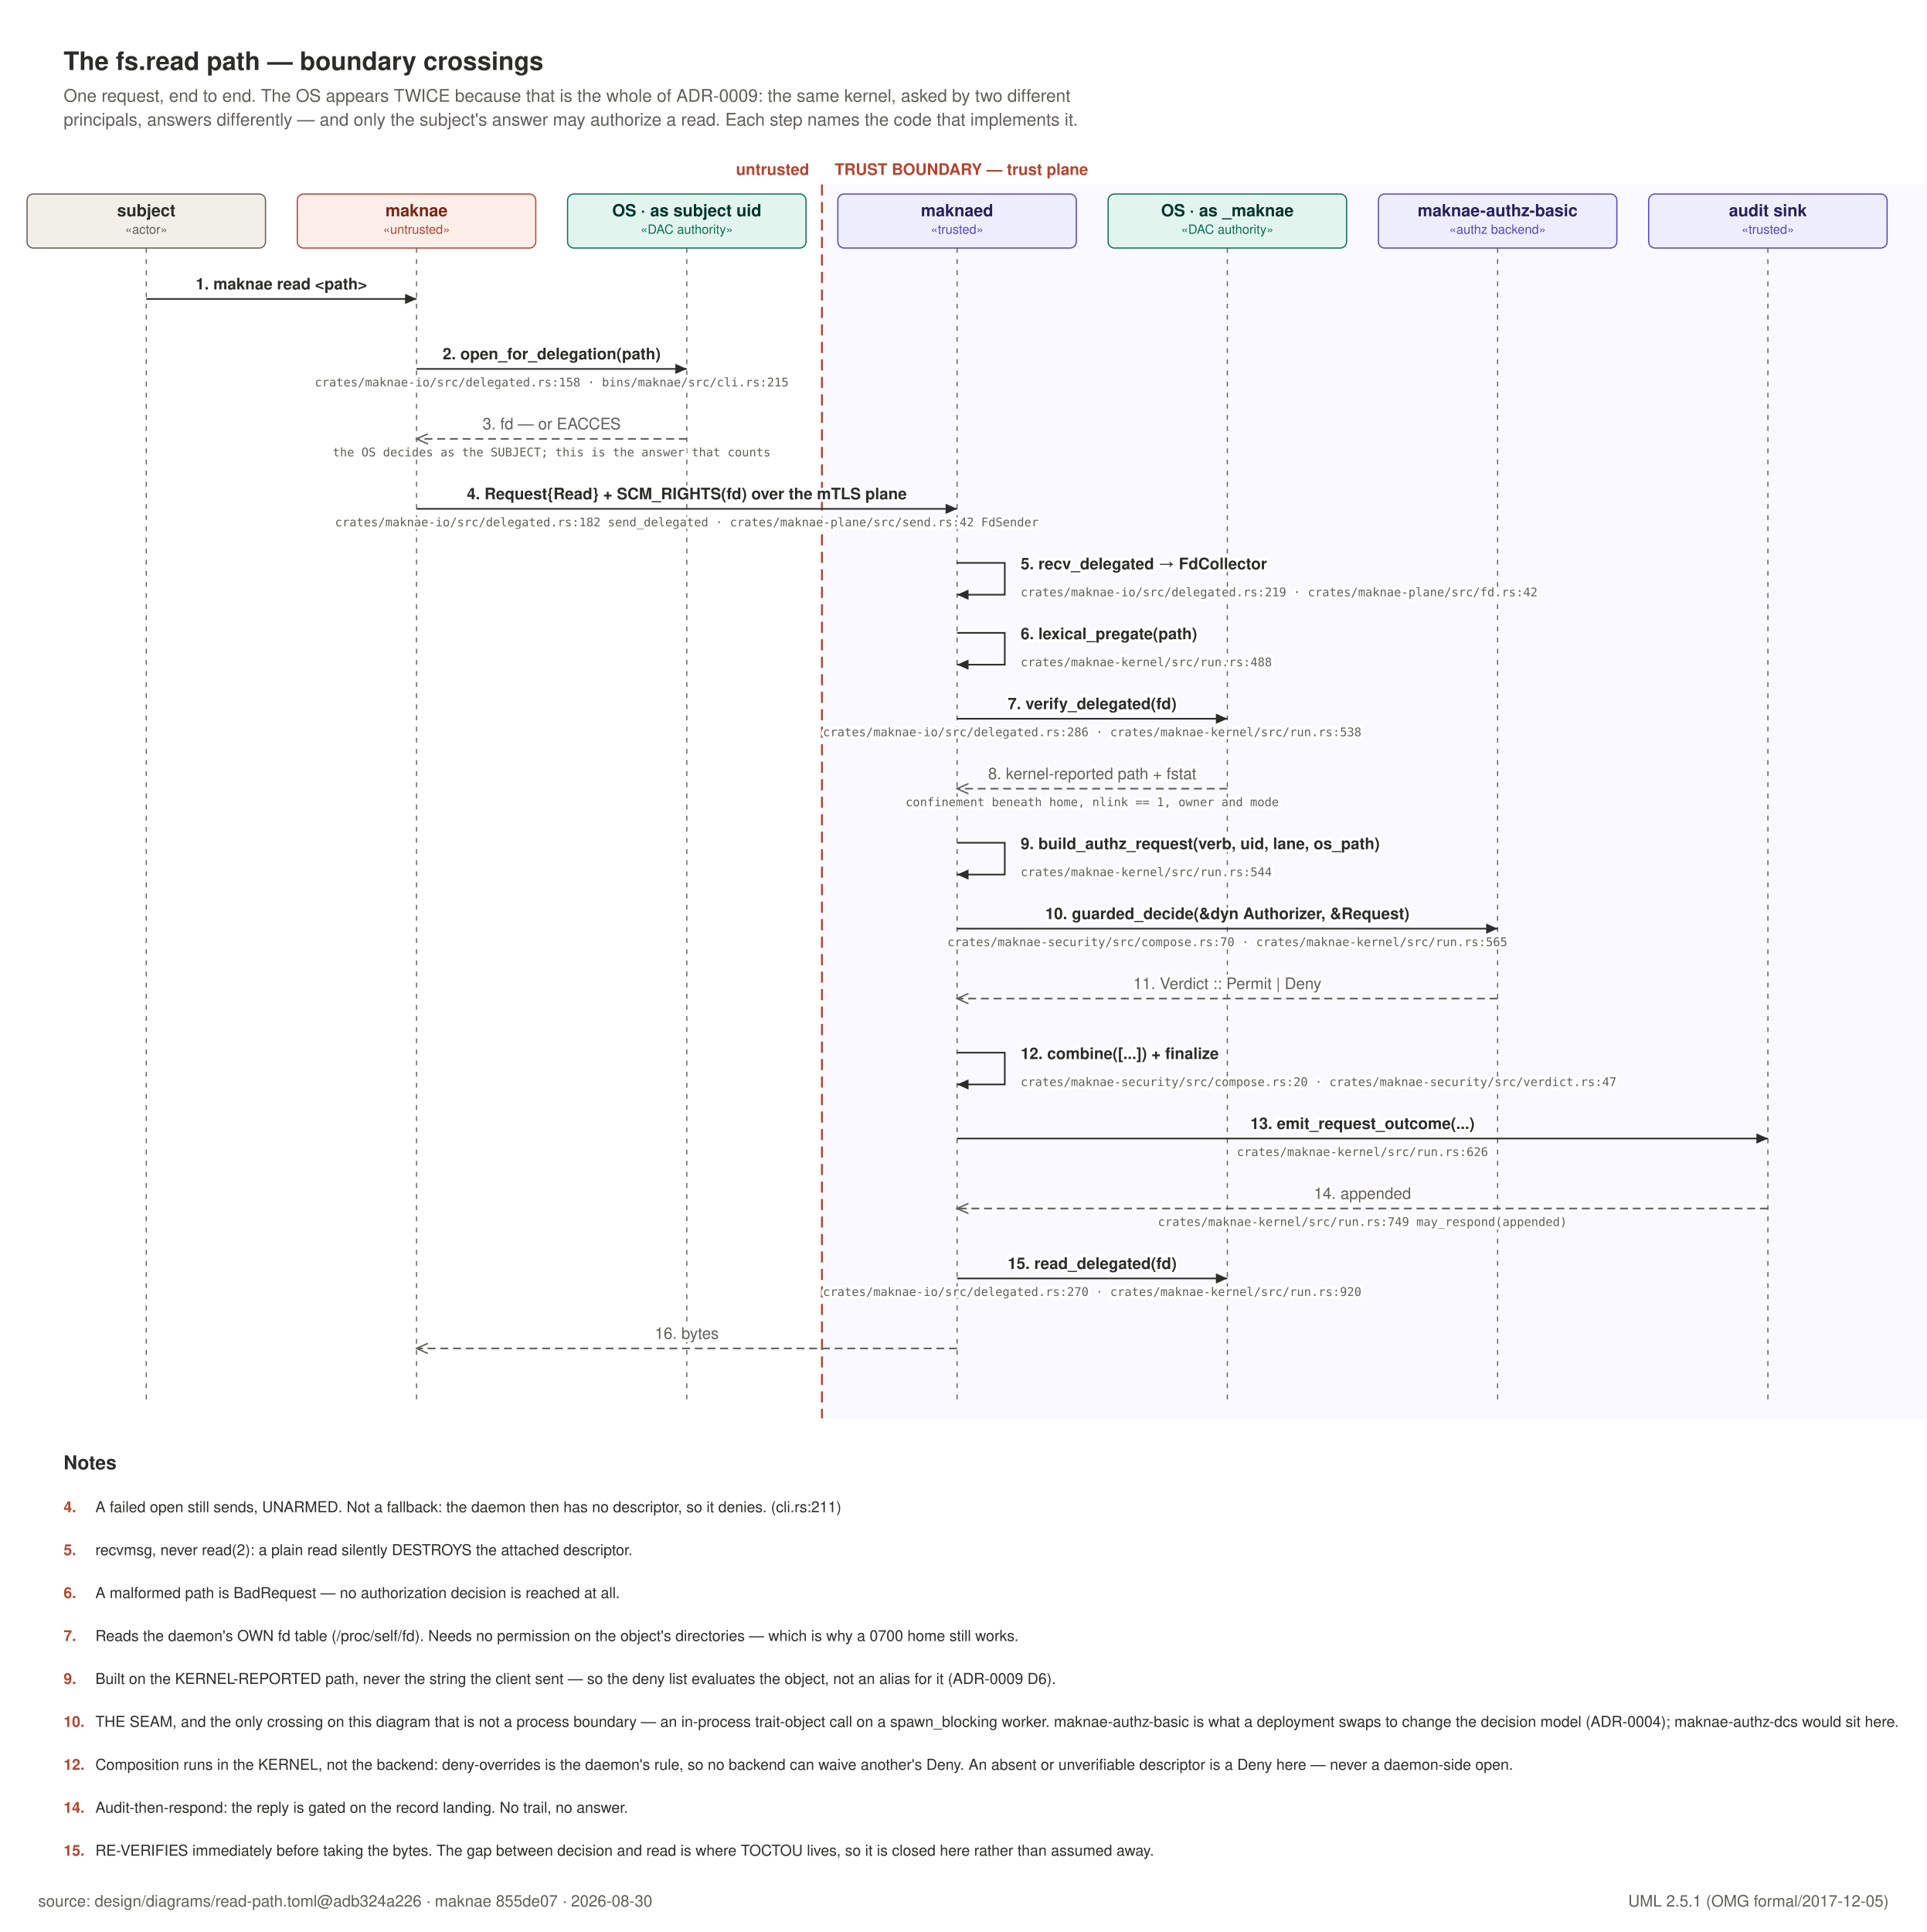
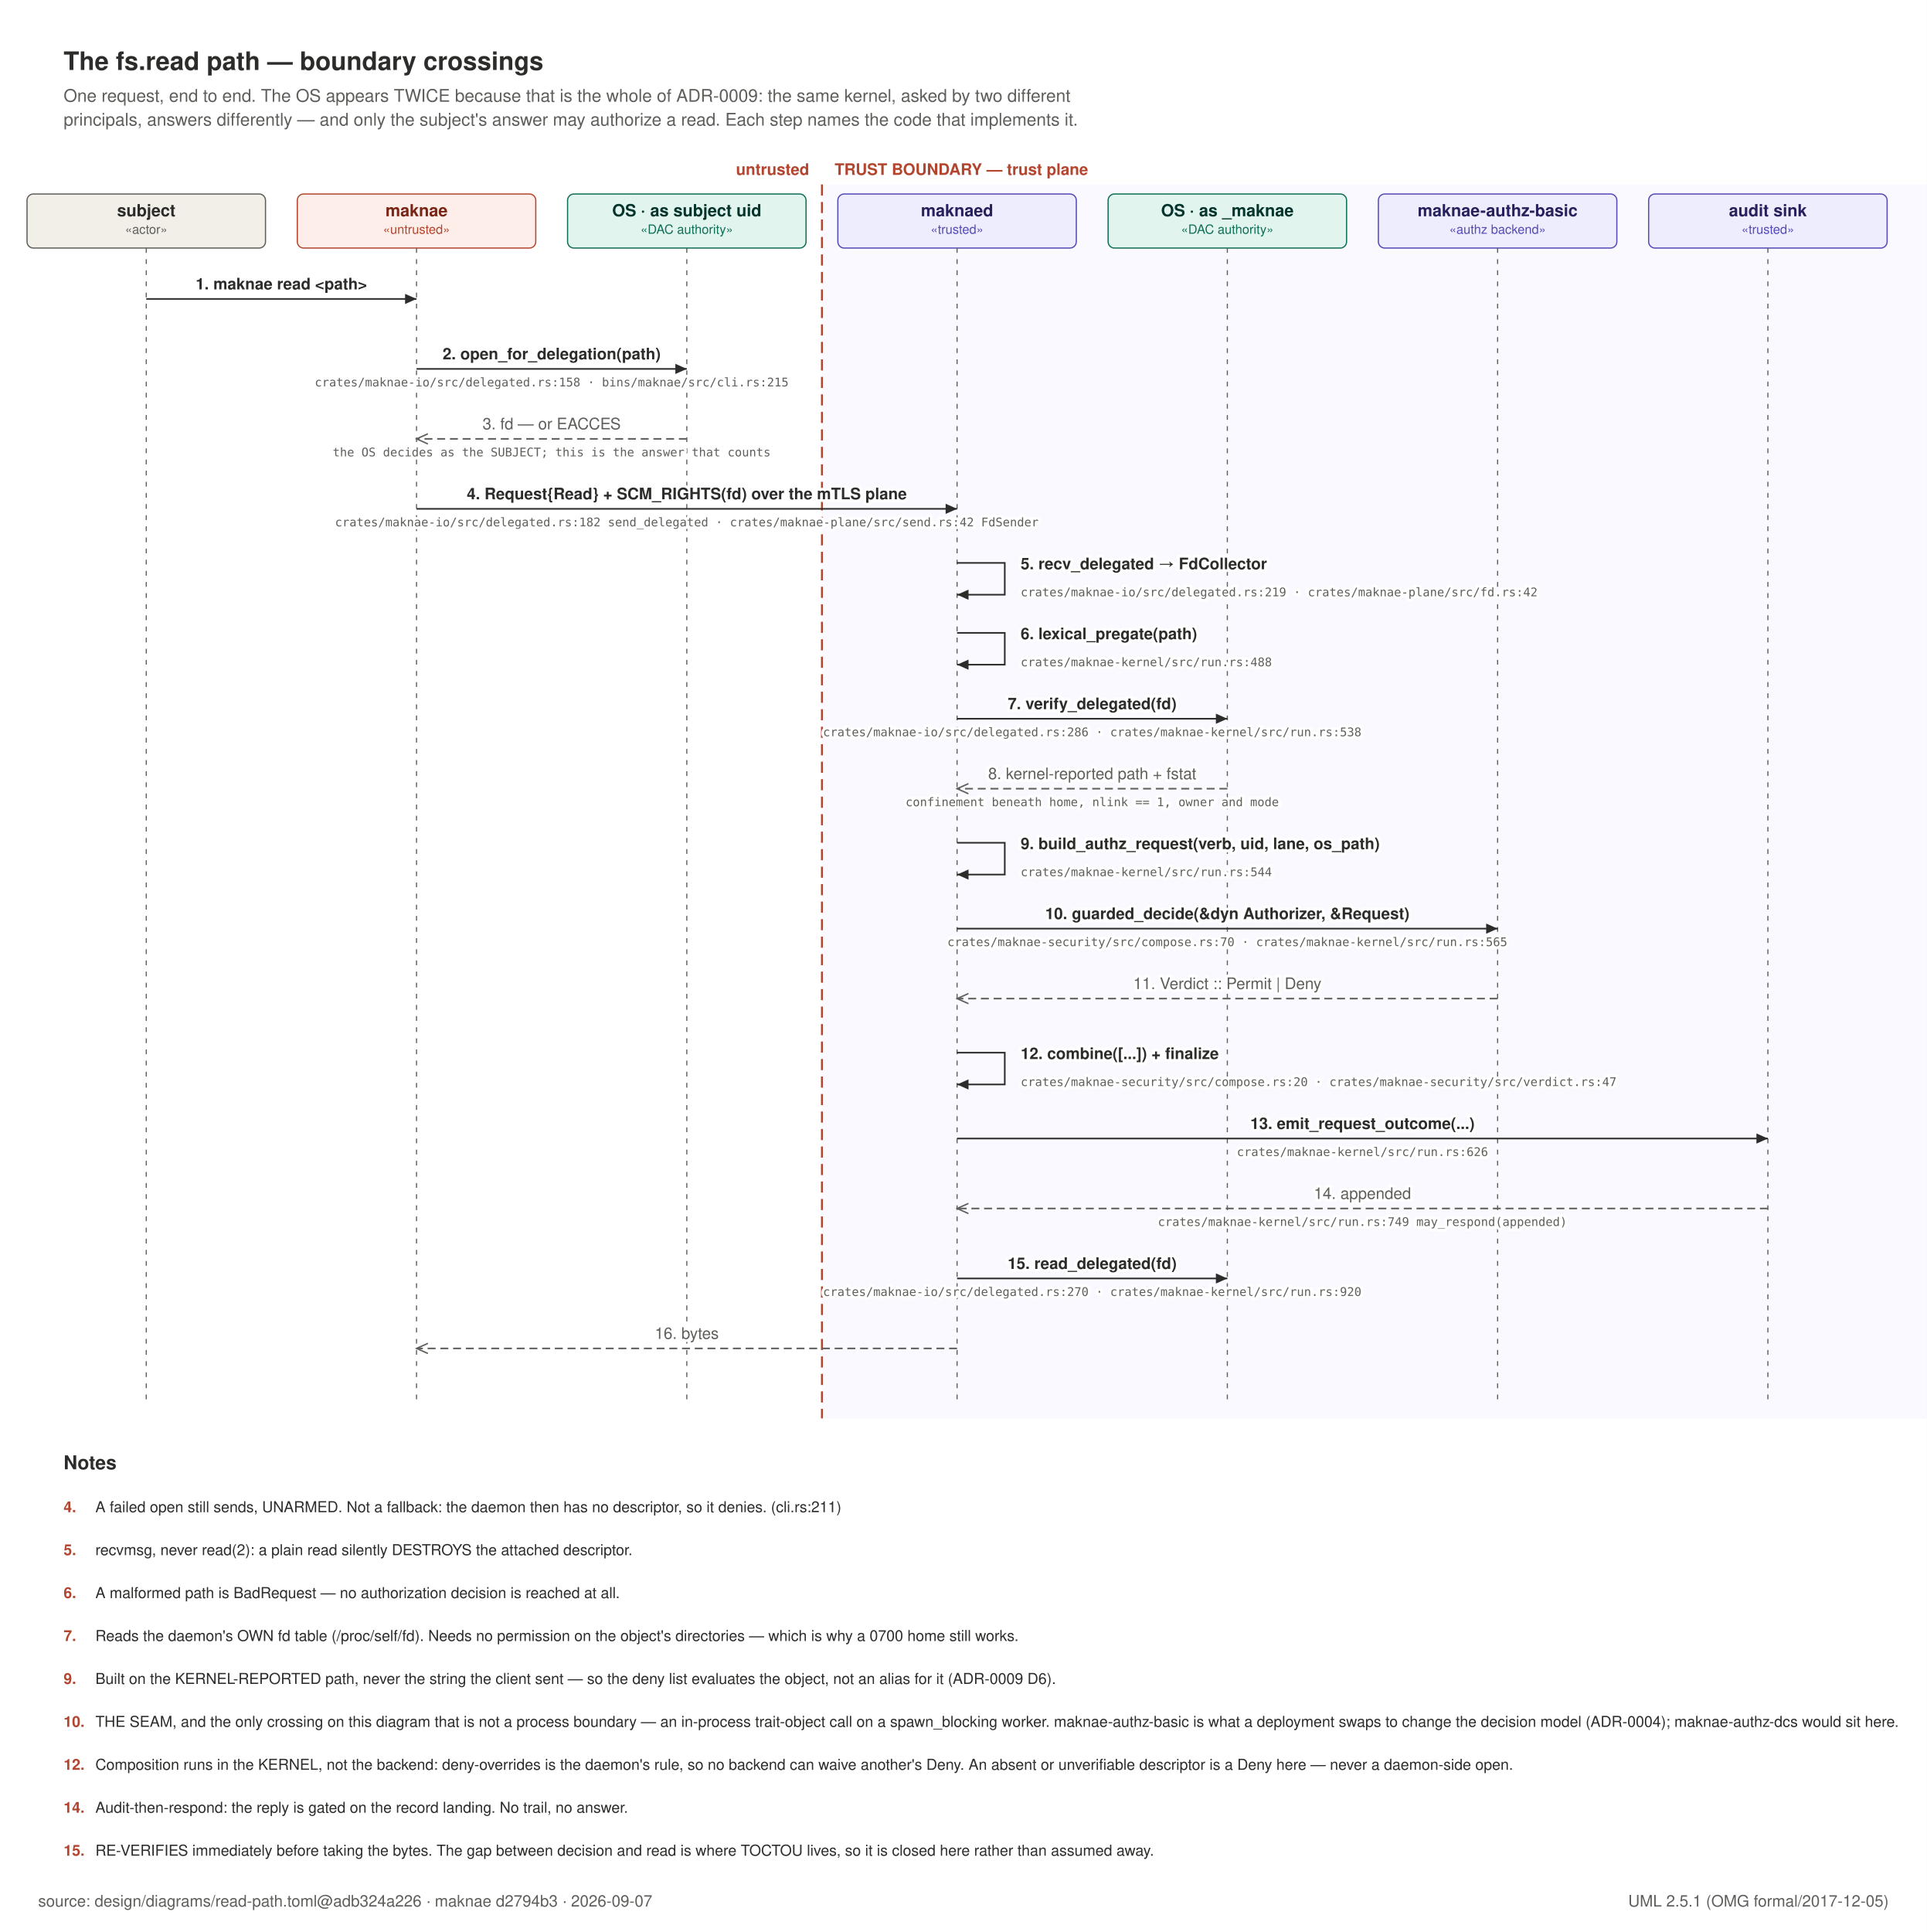
<svg xmlns="http://www.w3.org/2000/svg" width="1212" height="1215" viewBox="0 0 1212 1215" role="img">
  <rect x="0" y="0" width="1212" height="1215" fill="#FFFFFF" />
  <text x="40" y="44" text-anchor="start" font-family="Helvetica, Arial, sans-serif" font-size="16" font-weight="600" fill="#2C2C2A">The fs.read path — boundary crossings</text>
  <text x="40" y="64" text-anchor="start" font-family="Helvetica, Arial, sans-serif" font-size="11" font-weight="400" fill="#5F5E5A">One request, end to end. The OS appears TWICE because that is the whole of ADR-0009: the same kernel, asked by two different</text>
  <text x="40" y="79" text-anchor="start" font-family="Helvetica, Arial, sans-serif" font-size="11" font-weight="400" fill="#5F5E5A">principals, answers differently — and only the subject's answer may authorize a read. Each step names the code that implements it.</text>
  <defs>
    <marker id="call" viewBox="0 0 10 10" refX="9" refY="5" markerWidth="8" markerHeight="8" orient="auto-start-reverse">
      <path d="M 0 1 L 9 5 L 0 9 z" fill="#2C2C2A" />
    </marker>
    <marker id="rep" viewBox="0 0 10 10" refX="9" refY="5" markerWidth="8" markerHeight="8" orient="auto-start-reverse">
      <path d="M 0 1 L 9 5 L 0 9" fill="none" stroke="#5F5E5A" stroke-width="1.1" />
    </marker>
  </defs>
  <rect x="517.0" y="116" width="695.0" height="776" fill="#EEEDFE" opacity="0.35" />
  <line x1="517.0" y1="116" x2="517.0" y2="892" stroke="#B3452F" stroke-width="1.2" stroke-dasharray="7 4" />
  <text x="509.0" y="110" text-anchor="end" font-family="Helvetica, Arial, sans-serif" font-size="10" font-weight="600" fill="#B3452F">untrusted</text>
  <text x="525.0" y="110" text-anchor="start" font-family="Helvetica, Arial, sans-serif" font-size="10" font-weight="600" fill="#B3452F">TRUST BOUNDARY — trust plane</text>
  <rect x="17.0" y="122" width="150" height="34" rx="4" fill="#F1EFE8" stroke="#5F5E5A" stroke-width="0.75" />
  <text x="92" y="136" text-anchor="middle" font-family="Helvetica, Arial, sans-serif" font-size="10.5" font-weight="600" fill="#2C2C2A">subject</text>
  <text x="92" y="147" text-anchor="middle" font-family="Helvetica, Arial, sans-serif" font-size="8" font-weight="400" fill="#5F5E5A">«actor»</text>
  <line x1="92" y1="156" x2="92" y2="880" stroke="#5F5E5A" stroke-width="0.7" stroke-dasharray="3 4" />
  <rect x="187.0" y="122" width="150" height="34" rx="4" fill="#FDEEE9" stroke="#B3452F" stroke-width="0.75" />
  <text x="262" y="136" text-anchor="middle" font-family="Helvetica, Arial, sans-serif" font-size="10.5" font-weight="600" fill="#7A2415">maknae</text>
  <text x="262" y="147" text-anchor="middle" font-family="Helvetica, Arial, sans-serif" font-size="8" font-weight="400" fill="#B3452F">«untrusted»</text>
  <line x1="262" y1="156" x2="262" y2="880" stroke="#5F5E5A" stroke-width="0.7" stroke-dasharray="3 4" />
  <rect x="357.0" y="122" width="150" height="34" rx="4" fill="#E1F5EE" stroke="#0F6E56" stroke-width="0.75" />
  <text x="432" y="136" text-anchor="middle" font-family="Helvetica, Arial, sans-serif" font-size="10.5" font-weight="600" fill="#04342C">OS · as subject uid</text>
  <text x="432" y="147" text-anchor="middle" font-family="Helvetica, Arial, sans-serif" font-size="8" font-weight="400" fill="#0F6E56">«DAC authority»</text>
  <line x1="432" y1="156" x2="432" y2="880" stroke="#5F5E5A" stroke-width="0.7" stroke-dasharray="3 4" />
  <rect x="527.0" y="122" width="150" height="34" rx="4" fill="#EEEDFE" stroke="#534AB7" stroke-width="0.75" />
  <text x="602" y="136" text-anchor="middle" font-family="Helvetica, Arial, sans-serif" font-size="10.5" font-weight="600" fill="#26215C">maknaed</text>
  <text x="602" y="147" text-anchor="middle" font-family="Helvetica, Arial, sans-serif" font-size="8" font-weight="400" fill="#534AB7">«trusted»</text>
  <line x1="602" y1="156" x2="602" y2="880" stroke="#5F5E5A" stroke-width="0.7" stroke-dasharray="3 4" />
  <rect x="697.0" y="122" width="150" height="34" rx="4" fill="#E1F5EE" stroke="#0F6E56" stroke-width="0.75" />
  <text x="772" y="136" text-anchor="middle" font-family="Helvetica, Arial, sans-serif" font-size="10.5" font-weight="600" fill="#04342C">OS · as _maknae</text>
  <text x="772" y="147" text-anchor="middle" font-family="Helvetica, Arial, sans-serif" font-size="8" font-weight="400" fill="#0F6E56">«DAC authority»</text>
  <line x1="772" y1="156" x2="772" y2="880" stroke="#5F5E5A" stroke-width="0.7" stroke-dasharray="3 4" />
  <rect x="867.0" y="122" width="150" height="34" rx="4" fill="#EEEDFE" stroke="#534AB7" stroke-width="0.75" />
  <text x="942" y="136" text-anchor="middle" font-family="Helvetica, Arial, sans-serif" font-size="10.5" font-weight="600" fill="#26215C">maknae-authz-basic</text>
  <text x="942" y="147" text-anchor="middle" font-family="Helvetica, Arial, sans-serif" font-size="8" font-weight="400" fill="#534AB7">«authz backend»</text>
  <line x1="942" y1="156" x2="942" y2="880" stroke="#5F5E5A" stroke-width="0.7" stroke-dasharray="3 4" />
  <rect x="1037.0" y="122" width="150" height="34" rx="4" fill="#EEEDFE" stroke="#534AB7" stroke-width="0.75" />
  <text x="1112" y="136" text-anchor="middle" font-family="Helvetica, Arial, sans-serif" font-size="10.5" font-weight="600" fill="#26215C">audit sink</text>
  <text x="1112" y="147" text-anchor="middle" font-family="Helvetica, Arial, sans-serif" font-size="8" font-weight="400" fill="#534AB7">«trusted»</text>
  <line x1="1112" y1="156" x2="1112" y2="880" stroke="#5F5E5A" stroke-width="0.7" stroke-dasharray="3 4" />
  <line x1="92" y1="188" x2="262" y2="188" stroke="#2C2C2A" stroke-width="1" marker-end="url(#call)" />
  <text x="177.0" y="182" text-anchor="middle" font-family="Helvetica, Arial, sans-serif" font-size="10" font-weight="600" fill="#2C2C2A" stroke="#FFFFFF" stroke-width="3.5" paint-order="stroke" stroke-linejoin="round">1. maknae read &lt;path&gt;</text>
  <line x1="262" y1="232" x2="432" y2="232" stroke="#2C2C2A" stroke-width="1" marker-end="url(#call)" />
  <text x="347.0" y="226" text-anchor="middle" font-family="Helvetica, Arial, sans-serif" font-size="10" font-weight="600" fill="#2C2C2A" stroke="#FFFFFF" stroke-width="3.5" paint-order="stroke" stroke-linejoin="round">2. open_for_delegation(path)</text>
  <text x="347.0" y="243" text-anchor="middle" font-family="ui-monospace, SFMono-Regular, Menlo, monospace" font-size="7.5" font-weight="400" fill="#5F5E5A" stroke="#FFFFFF" stroke-width="3.5" paint-order="stroke" stroke-linejoin="round">crates/maknae-io/src/delegated.rs:158 · bins/maknae/src/cli.rs:215</text>
  <line x1="432" y1="276" x2="262" y2="276" stroke="#5F5E5A" stroke-width="1" stroke-dasharray="5 3" marker-end="url(#rep)" />
  <text x="347.0" y="270" text-anchor="middle" font-family="Helvetica, Arial, sans-serif" font-size="10" font-weight="400" fill="#5F5E5A" stroke="#FFFFFF" stroke-width="3.5" paint-order="stroke" stroke-linejoin="round">3. fd — or EACCES</text>
  <text x="347.0" y="287" text-anchor="middle" font-family="ui-monospace, SFMono-Regular, Menlo, monospace" font-size="7.5" font-weight="400" fill="#5F5E5A" stroke="#FFFFFF" stroke-width="3.5" paint-order="stroke" stroke-linejoin="round">the OS decides as the SUBJECT; this is the answer that counts</text>
  <line x1="262" y1="320" x2="602" y2="320" stroke="#2C2C2A" stroke-width="1" marker-end="url(#call)" />
  <text x="432.0" y="314" text-anchor="middle" font-family="Helvetica, Arial, sans-serif" font-size="10" font-weight="600" fill="#2C2C2A" stroke="#FFFFFF" stroke-width="3.5" paint-order="stroke" stroke-linejoin="round">4. Request{Read} + SCM_RIGHTS(fd) over the mTLS plane</text>
  <text x="432.0" y="331" text-anchor="middle" font-family="ui-monospace, SFMono-Regular, Menlo, monospace" font-size="7.5" font-weight="400" fill="#5F5E5A" stroke="#FFFFFF" stroke-width="3.5" paint-order="stroke" stroke-linejoin="round">crates/maknae-io/src/delegated.rs:182 send_delegated · crates/maknae-plane/src/send.rs:42 FdSender</text>
  <path d="M 602 354 h 30 v 20 h -30" fill="none" stroke="#2C2C2A" stroke-width="1" marker-end="url(#call)" />
  <text x="642" y="358" text-anchor="start" font-family="Helvetica, Arial, sans-serif" font-size="10" font-weight="600" fill="#2C2C2A" stroke="#FFFFFF" stroke-width="3.5" paint-order="stroke" stroke-linejoin="round">5. recv_delegated → FdCollector</text>
  <text x="642" y="375" text-anchor="start" font-family="ui-monospace, SFMono-Regular, Menlo, monospace" font-size="7.5" font-weight="400" fill="#5F5E5A" stroke="#FFFFFF" stroke-width="3.5" paint-order="stroke" stroke-linejoin="round">crates/maknae-io/src/delegated.rs:219 · crates/maknae-plane/src/fd.rs:42</text>
  <path d="M 602 398 h 30 v 20 h -30" fill="none" stroke="#2C2C2A" stroke-width="1" marker-end="url(#call)" />
  <text x="642" y="402" text-anchor="start" font-family="Helvetica, Arial, sans-serif" font-size="10" font-weight="600" fill="#2C2C2A" stroke="#FFFFFF" stroke-width="3.5" paint-order="stroke" stroke-linejoin="round">6. lexical_pregate(path)</text>
  <text x="642" y="419" text-anchor="start" font-family="ui-monospace, SFMono-Regular, Menlo, monospace" font-size="7.5" font-weight="400" fill="#5F5E5A" stroke="#FFFFFF" stroke-width="3.5" paint-order="stroke" stroke-linejoin="round">crates/maknae-kernel/src/run.rs:488</text>
  <line x1="602" y1="452" x2="772" y2="452" stroke="#2C2C2A" stroke-width="1" marker-end="url(#call)" />
  <text x="687.0" y="446" text-anchor="middle" font-family="Helvetica, Arial, sans-serif" font-size="10" font-weight="600" fill="#2C2C2A" stroke="#FFFFFF" stroke-width="3.5" paint-order="stroke" stroke-linejoin="round">7. verify_delegated(fd)</text>
  <text x="687.0" y="463" text-anchor="middle" font-family="ui-monospace, SFMono-Regular, Menlo, monospace" font-size="7.5" font-weight="400" fill="#5F5E5A" stroke="#FFFFFF" stroke-width="3.5" paint-order="stroke" stroke-linejoin="round">crates/maknae-io/src/delegated.rs:286 · crates/maknae-kernel/src/run.rs:538</text>
  <line x1="772" y1="496" x2="602" y2="496" stroke="#5F5E5A" stroke-width="1" stroke-dasharray="5 3" marker-end="url(#rep)" />
  <text x="687.0" y="490" text-anchor="middle" font-family="Helvetica, Arial, sans-serif" font-size="10" font-weight="400" fill="#5F5E5A" stroke="#FFFFFF" stroke-width="3.5" paint-order="stroke" stroke-linejoin="round">8. kernel-reported path + fstat</text>
  <text x="687.0" y="507" text-anchor="middle" font-family="ui-monospace, SFMono-Regular, Menlo, monospace" font-size="7.5" font-weight="400" fill="#5F5E5A" stroke="#FFFFFF" stroke-width="3.5" paint-order="stroke" stroke-linejoin="round">confinement beneath home, nlink == 1, owner and mode</text>
  <path d="M 602 530 h 30 v 20 h -30" fill="none" stroke="#2C2C2A" stroke-width="1" marker-end="url(#call)" />
  <text x="642" y="534" text-anchor="start" font-family="Helvetica, Arial, sans-serif" font-size="10" font-weight="600" fill="#2C2C2A" stroke="#FFFFFF" stroke-width="3.5" paint-order="stroke" stroke-linejoin="round">9. build_authz_request(verb, uid, lane, os_path)</text>
  <text x="642" y="551" text-anchor="start" font-family="ui-monospace, SFMono-Regular, Menlo, monospace" font-size="7.5" font-weight="400" fill="#5F5E5A" stroke="#FFFFFF" stroke-width="3.5" paint-order="stroke" stroke-linejoin="round">crates/maknae-kernel/src/run.rs:544</text>
  <line x1="602" y1="584" x2="942" y2="584" stroke="#2C2C2A" stroke-width="1" marker-end="url(#call)" />
  <text x="772.0" y="578" text-anchor="middle" font-family="Helvetica, Arial, sans-serif" font-size="10" font-weight="600" fill="#2C2C2A" stroke="#FFFFFF" stroke-width="3.5" paint-order="stroke" stroke-linejoin="round">10. guarded_decide(&amp;dyn Authorizer, &amp;Request)</text>
  <text x="772.0" y="595" text-anchor="middle" font-family="ui-monospace, SFMono-Regular, Menlo, monospace" font-size="7.5" font-weight="400" fill="#5F5E5A" stroke="#FFFFFF" stroke-width="3.5" paint-order="stroke" stroke-linejoin="round">crates/maknae-security/src/compose.rs:70 · crates/maknae-kernel/src/run.rs:565</text>
  <line x1="942" y1="628" x2="602" y2="628" stroke="#5F5E5A" stroke-width="1" stroke-dasharray="5 3" marker-end="url(#rep)" />
  <text x="772.0" y="622" text-anchor="middle" font-family="Helvetica, Arial, sans-serif" font-size="10" font-weight="400" fill="#5F5E5A" stroke="#FFFFFF" stroke-width="3.5" paint-order="stroke" stroke-linejoin="round">11. Verdict :: Permit | Deny</text>
  <path d="M 602 662 h 30 v 20 h -30" fill="none" stroke="#2C2C2A" stroke-width="1" marker-end="url(#call)" />
  <text x="642" y="666" text-anchor="start" font-family="Helvetica, Arial, sans-serif" font-size="10" font-weight="600" fill="#2C2C2A" stroke="#FFFFFF" stroke-width="3.5" paint-order="stroke" stroke-linejoin="round">12. combine([...]) + finalize</text>
  <text x="642" y="683" text-anchor="start" font-family="ui-monospace, SFMono-Regular, Menlo, monospace" font-size="7.5" font-weight="400" fill="#5F5E5A" stroke="#FFFFFF" stroke-width="3.5" paint-order="stroke" stroke-linejoin="round">crates/maknae-security/src/compose.rs:20 · crates/maknae-security/src/verdict.rs:47</text>
  <line x1="602" y1="716" x2="1112" y2="716" stroke="#2C2C2A" stroke-width="1" marker-end="url(#call)" />
  <text x="857.0" y="710" text-anchor="middle" font-family="Helvetica, Arial, sans-serif" font-size="10" font-weight="600" fill="#2C2C2A" stroke="#FFFFFF" stroke-width="3.5" paint-order="stroke" stroke-linejoin="round">13. emit_request_outcome(...)</text>
  <text x="857.0" y="727" text-anchor="middle" font-family="ui-monospace, SFMono-Regular, Menlo, monospace" font-size="7.5" font-weight="400" fill="#5F5E5A" stroke="#FFFFFF" stroke-width="3.5" paint-order="stroke" stroke-linejoin="round">crates/maknae-kernel/src/run.rs:626</text>
  <line x1="1112" y1="760" x2="602" y2="760" stroke="#5F5E5A" stroke-width="1" stroke-dasharray="5 3" marker-end="url(#rep)" />
  <text x="857.0" y="754" text-anchor="middle" font-family="Helvetica, Arial, sans-serif" font-size="10" font-weight="400" fill="#5F5E5A" stroke="#FFFFFF" stroke-width="3.5" paint-order="stroke" stroke-linejoin="round">14. appended</text>
  <text x="857.0" y="771" text-anchor="middle" font-family="ui-monospace, SFMono-Regular, Menlo, monospace" font-size="7.5" font-weight="400" fill="#5F5E5A" stroke="#FFFFFF" stroke-width="3.5" paint-order="stroke" stroke-linejoin="round">crates/maknae-kernel/src/run.rs:749 may_respond(appended)</text>
  <line x1="602" y1="804" x2="772" y2="804" stroke="#2C2C2A" stroke-width="1" marker-end="url(#call)" />
  <text x="687.0" y="798" text-anchor="middle" font-family="Helvetica, Arial, sans-serif" font-size="10" font-weight="600" fill="#2C2C2A" stroke="#FFFFFF" stroke-width="3.5" paint-order="stroke" stroke-linejoin="round">15. read_delegated(fd)</text>
  <text x="687.0" y="815" text-anchor="middle" font-family="ui-monospace, SFMono-Regular, Menlo, monospace" font-size="7.5" font-weight="400" fill="#5F5E5A" stroke="#FFFFFF" stroke-width="3.5" paint-order="stroke" stroke-linejoin="round">crates/maknae-io/src/delegated.rs:270 · crates/maknae-kernel/src/run.rs:920</text>
  <line x1="602" y1="848" x2="262" y2="848" stroke="#5F5E5A" stroke-width="1" stroke-dasharray="5 3" marker-end="url(#rep)" />
  <text x="432.0" y="842" text-anchor="middle" font-family="Helvetica, Arial, sans-serif" font-size="10" font-weight="400" fill="#5F5E5A" stroke="#FFFFFF" stroke-width="3.5" paint-order="stroke" stroke-linejoin="round">16. bytes</text>
  <text x="40" y="924" text-anchor="start" font-family="Helvetica, Arial, sans-serif" font-size="12" font-weight="600" fill="#2C2C2A">Notes</text>
  <text x="40" y="951" text-anchor="start" font-family="Helvetica, Arial, sans-serif" font-size="9.5" font-weight="600" fill="#B3452F">4.</text>
  <text x="60" y="951" text-anchor="start" font-family="Helvetica, Arial, sans-serif" font-size="9.5" font-weight="400" fill="#2C2C2A">A failed open still sends, UNARMED. Not a fallback: the daemon then has no descriptor, so it denies. (cli.rs:211)</text>
  <text x="40" y="978" text-anchor="start" font-family="Helvetica, Arial, sans-serif" font-size="9.5" font-weight="600" fill="#B3452F">5.</text>
  <text x="60" y="978" text-anchor="start" font-family="Helvetica, Arial, sans-serif" font-size="9.5" font-weight="400" fill="#2C2C2A">recvmsg, never read(2): a plain read silently DESTROYS the attached descriptor.</text>
  <text x="40" y="1005" text-anchor="start" font-family="Helvetica, Arial, sans-serif" font-size="9.5" font-weight="600" fill="#B3452F">6.</text>
  <text x="60" y="1005" text-anchor="start" font-family="Helvetica, Arial, sans-serif" font-size="9.5" font-weight="400" fill="#2C2C2A">A malformed path is BadRequest — no authorization decision is reached at all.</text>
  <text x="40" y="1032" text-anchor="start" font-family="Helvetica, Arial, sans-serif" font-size="9.5" font-weight="600" fill="#B3452F">7.</text>
  <text x="60" y="1032" text-anchor="start" font-family="Helvetica, Arial, sans-serif" font-size="9.5" font-weight="400" fill="#2C2C2A">Reads the daemon's OWN fd table (/proc/self/fd). Needs no permission on the object's directories — which is why a 0700 home still works.</text>
  <text x="40" y="1059" text-anchor="start" font-family="Helvetica, Arial, sans-serif" font-size="9.5" font-weight="600" fill="#B3452F">9.</text>
  <text x="60" y="1059" text-anchor="start" font-family="Helvetica, Arial, sans-serif" font-size="9.5" font-weight="400" fill="#2C2C2A">Built on the KERNEL-REPORTED path, never the string the client sent — so the deny list evaluates the object, not an alias for it (ADR-0009 D6).</text>
  <text x="40" y="1086" text-anchor="start" font-family="Helvetica, Arial, sans-serif" font-size="9.5" font-weight="600" fill="#B3452F">10.</text>
  <text x="60" y="1086" text-anchor="start" font-family="Helvetica, Arial, sans-serif" font-size="9.5" font-weight="400" fill="#2C2C2A">THE SEAM, and the only crossing on this diagram that is not a process boundary — an in-process trait-object call on a spawn_blocking worker. maknae-authz-basic is what a deployment swaps to change the decision model (ADR-0004); maknae-authz-dcs would sit here.</text>
  <text x="40" y="1113" text-anchor="start" font-family="Helvetica, Arial, sans-serif" font-size="9.5" font-weight="600" fill="#B3452F">12.</text>
  <text x="60" y="1113" text-anchor="start" font-family="Helvetica, Arial, sans-serif" font-size="9.5" font-weight="400" fill="#2C2C2A">Composition runs in the KERNEL, not the backend: deny-overrides is the daemon's rule, so no backend can waive another's Deny. An absent or unverifiable descriptor is a Deny here — never a daemon-side open.</text>
  <text x="40" y="1140" text-anchor="start" font-family="Helvetica, Arial, sans-serif" font-size="9.5" font-weight="600" fill="#B3452F">14.</text>
  <text x="60" y="1140" text-anchor="start" font-family="Helvetica, Arial, sans-serif" font-size="9.5" font-weight="400" fill="#2C2C2A">Audit-then-respond: the reply is gated on the record landing. No trail, no answer.</text>
  <text x="40" y="1167" text-anchor="start" font-family="Helvetica, Arial, sans-serif" font-size="9.5" font-weight="600" fill="#B3452F">15.</text>
  <text x="60" y="1167" text-anchor="start" font-family="Helvetica, Arial, sans-serif" font-size="9.5" font-weight="400" fill="#2C2C2A">RE-VERIFIES immediately before taking the bytes. The gap between decision and read is where TOCTOU lives, so it is closed here rather than assumed away.</text>
-   <text x="24" y="1199" text-anchor="start" font-family="Helvetica, Arial, sans-serif" font-size="10" font-weight="400" fill="#5F5E5A">source: design/diagrams/read-path.toml@adb324a226 · maknae 855de07 · 2026-08-30</text>
+   <text x="24" y="1199" text-anchor="start" font-family="Helvetica, Arial, sans-serif" font-size="10" font-weight="400" fill="#5F5E5A">source: design/diagrams/read-path.toml@adb324a226 · maknae d2794b3 · 2026-09-07</text>
  <text x="1188" y="1199" text-anchor="end" font-family="Helvetica, Arial, sans-serif" font-size="10" font-weight="400" fill="#5F5E5A">UML 2.5.1 (OMG formal/2017-12-05)</text>
</svg>
